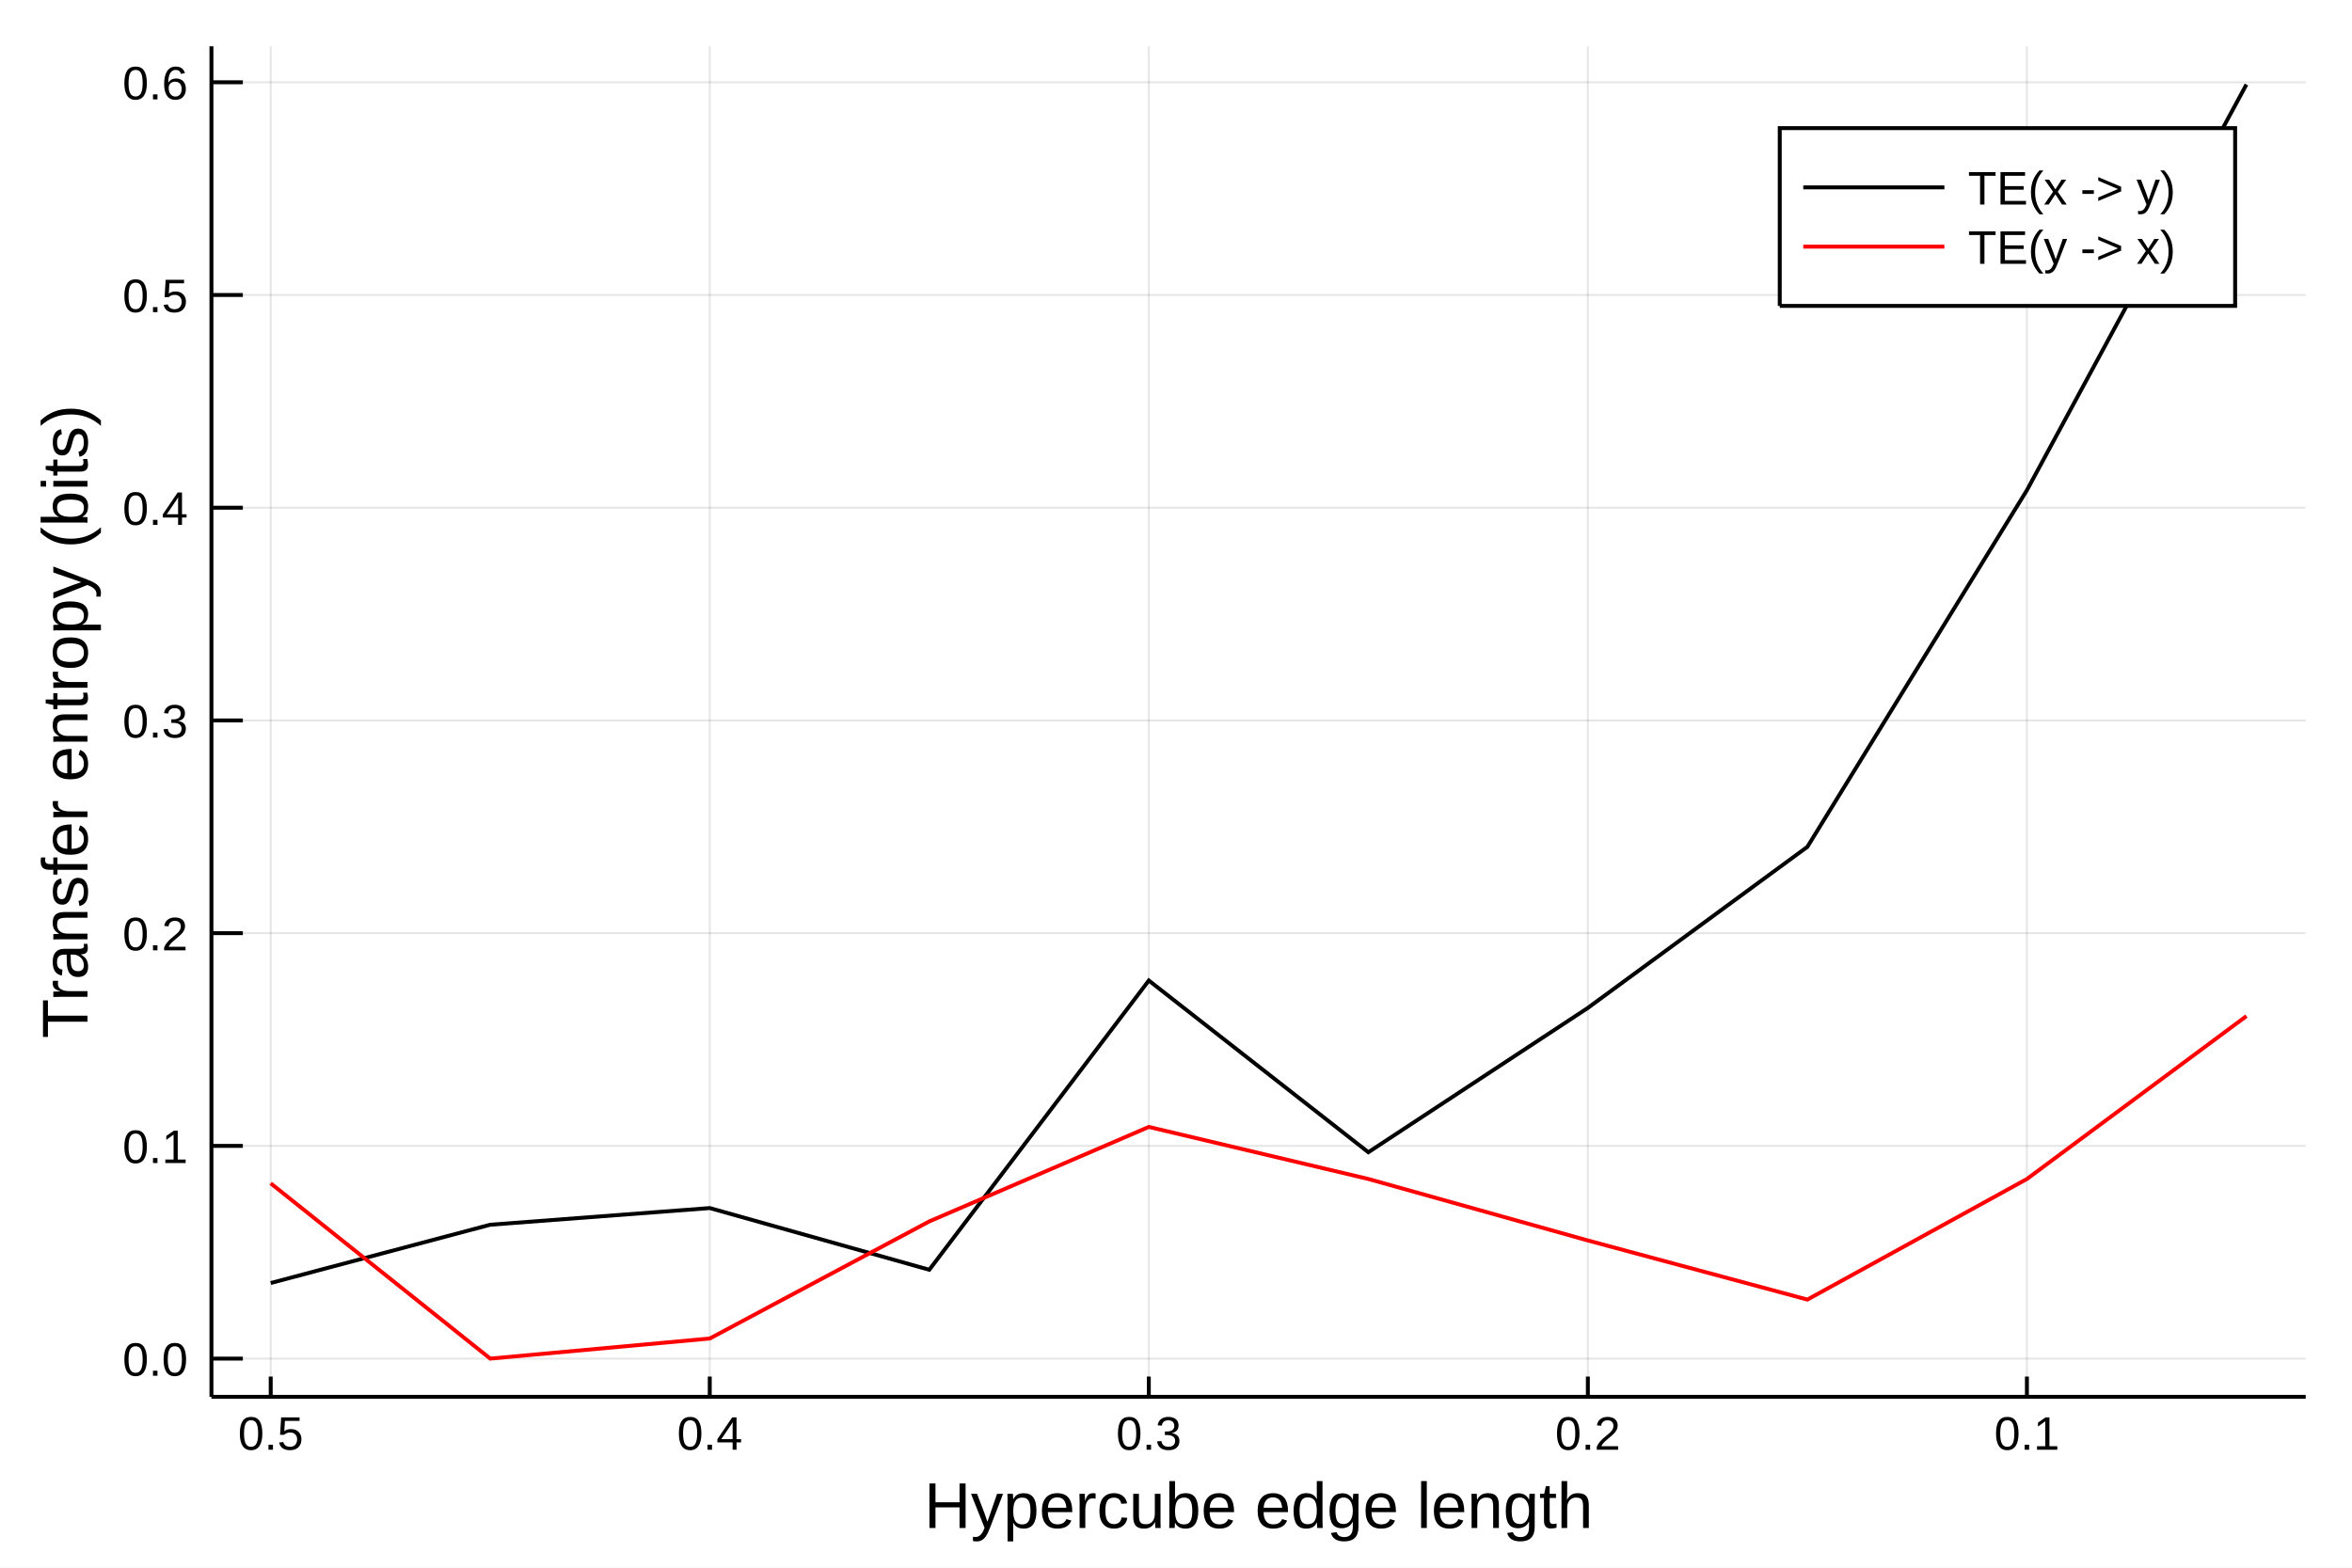
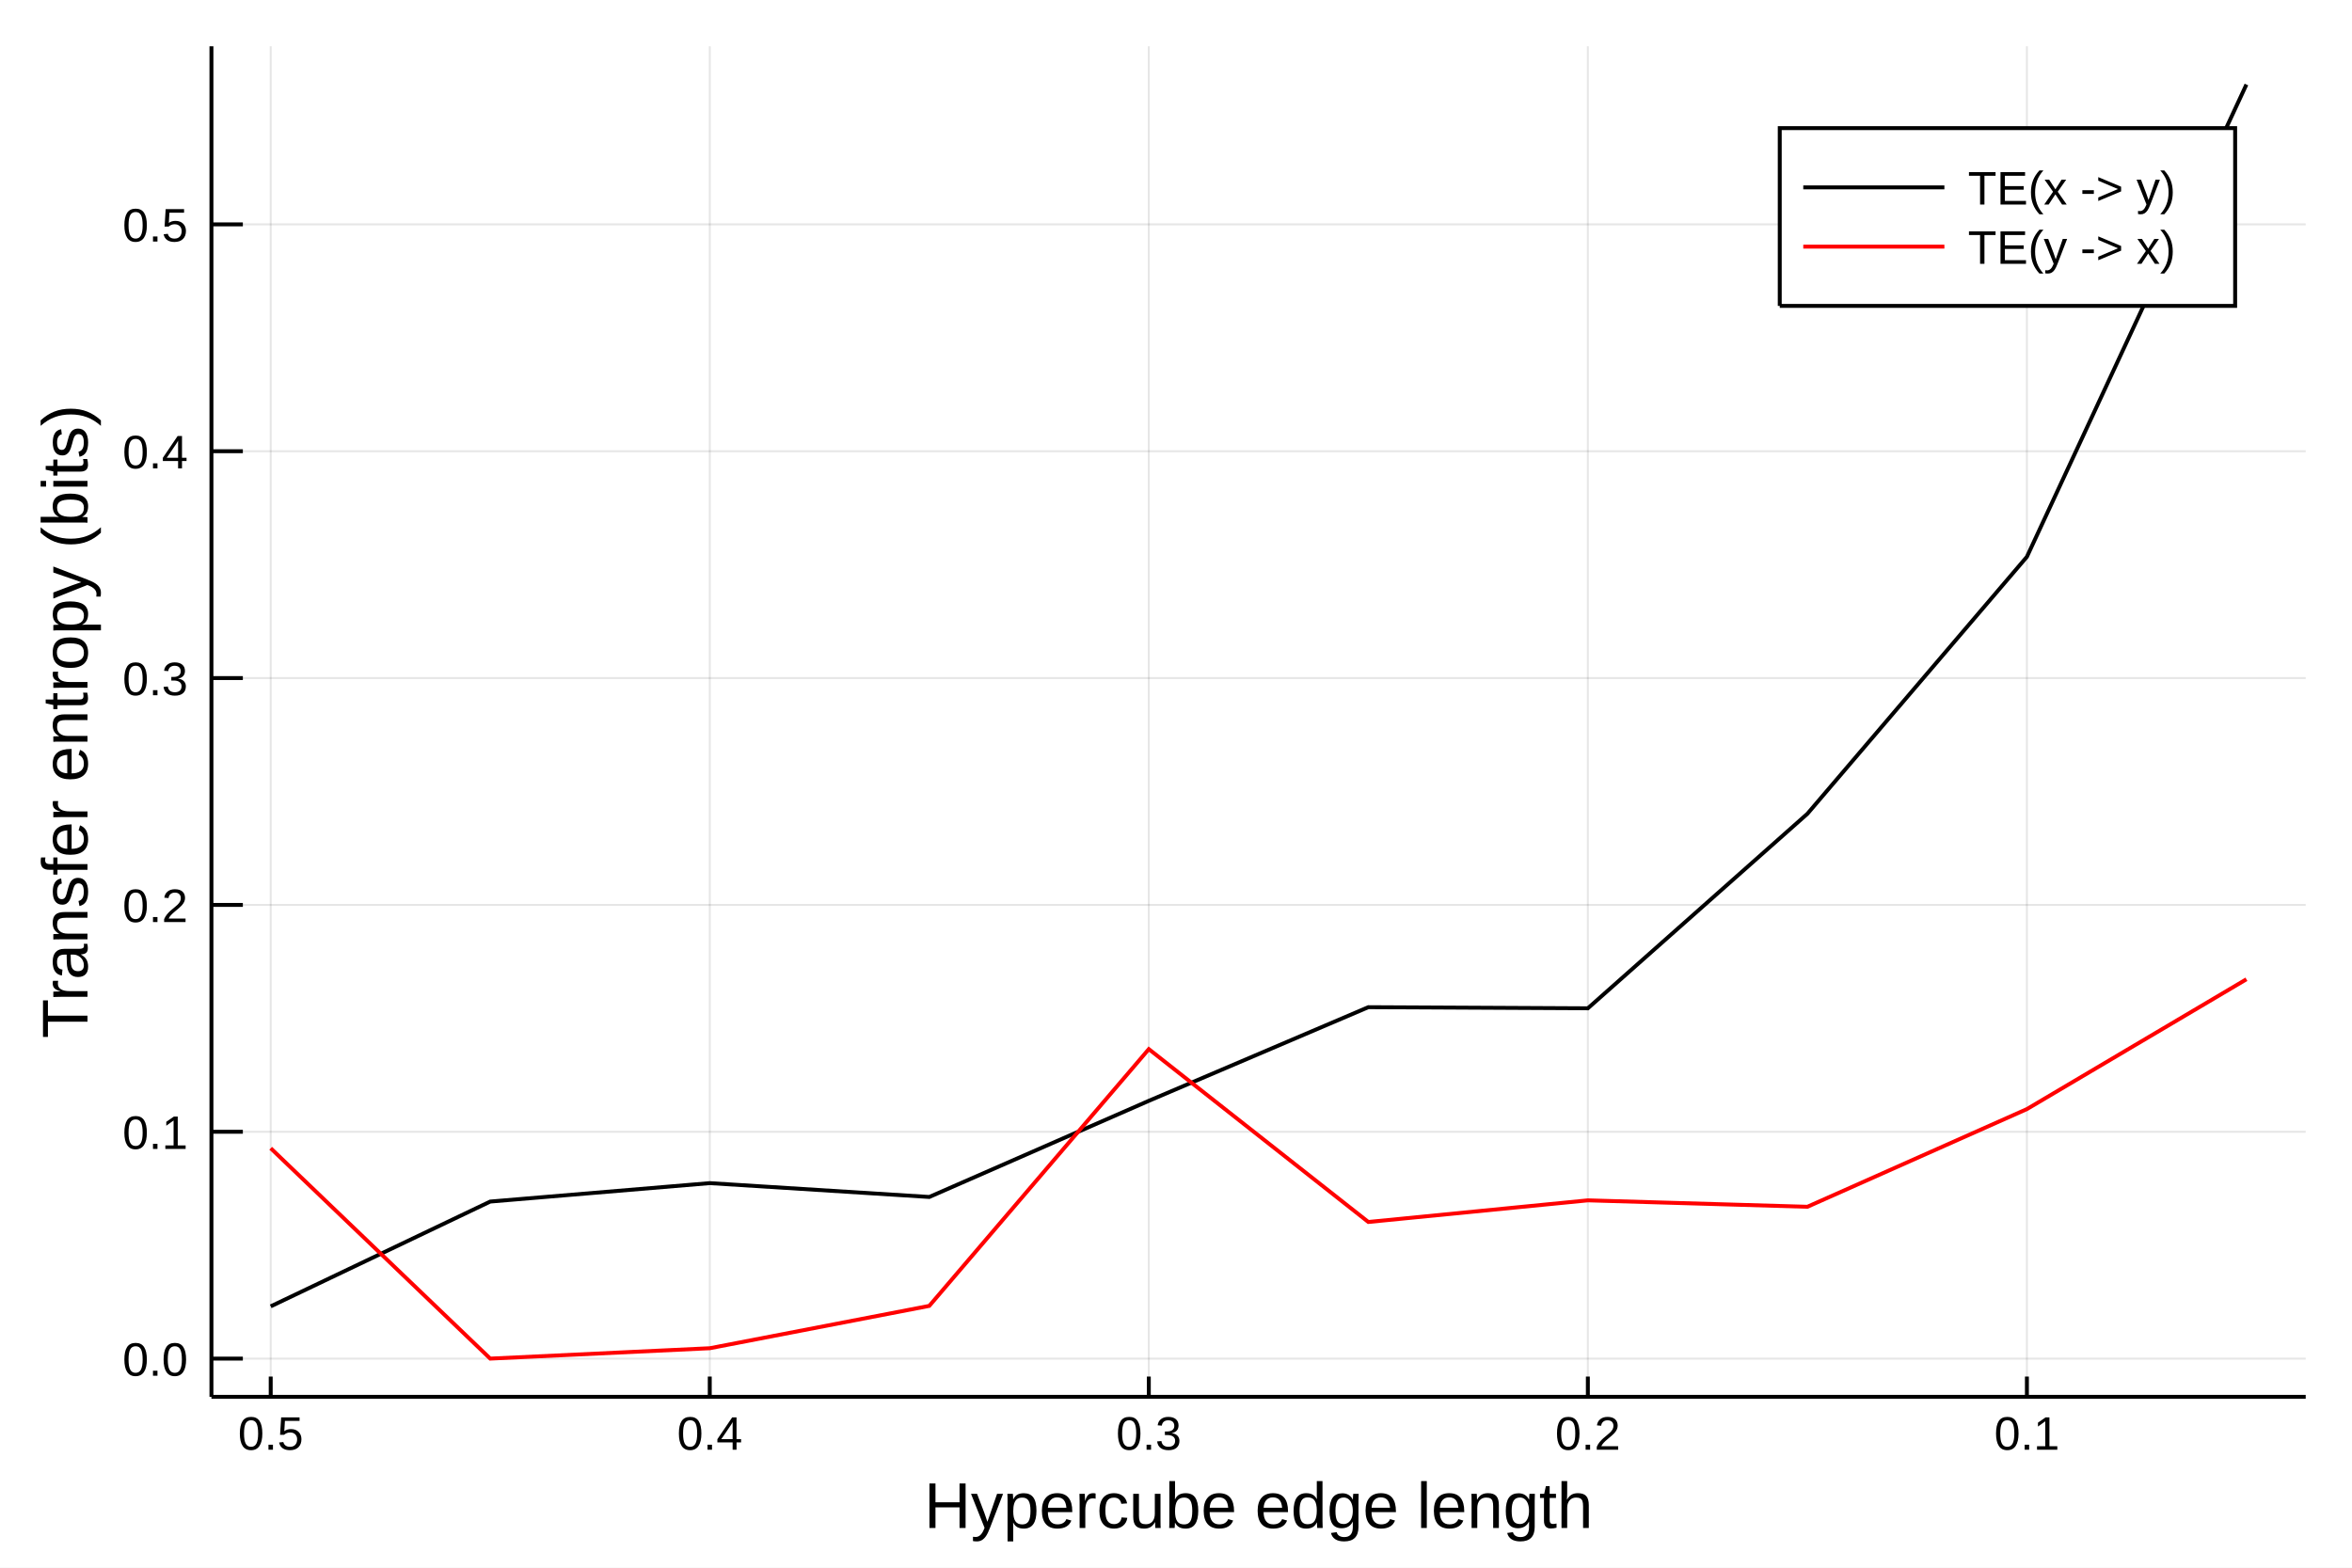
<svg xmlns="http://www.w3.org/2000/svg" width="600" height="400" viewBox="0 0 2400 1600">
  <defs>
-     <clipPath id="clip6800">
+     <clipPath id="clip3600">
      <rect x="0" y="0" width="2400" height="1600" />
    </clipPath>
  </defs>
-   <polygon clip-path="url(#clip6800)" points=" 0,1600 2400,1600 2400,0 0,0    " fill="#ffffff" fill-rule="evenodd" fill-opacity="1" />
+   <polygon clip-path="url(#clip3600)" points=" 0,1600 2400,1600 2400,0 0,0    " fill="#ffffff" fill-rule="evenodd" fill-opacity="1" />
  <defs>
-     <clipPath id="clip6801">
+     <clipPath id="clip3601">
      <rect x="480" y="0" width="1681" height="1600" />
    </clipPath>
  </defs>
-   <polygon clip-path="url(#clip6800)" points=" 215.754,1425.62 2352.76,1425.62 2352.76,47.244 215.754,47.244    " fill="#ffffff" fill-rule="evenodd" fill-opacity="1" />
+   <polygon clip-path="url(#clip3600)" points=" 215.754,1425.62 2352.76,1425.62 2352.76,47.244 215.754,47.244    " fill="#ffffff" fill-rule="evenodd" fill-opacity="1" />
  <defs>
-     <clipPath id="clip6802">
+     <clipPath id="clip3602">
      <rect x="215" y="47" width="2138" height="1379" />
    </clipPath>
  </defs>
-   <polyline clip-path="url(#clip6802)" style="stroke:#000000; stroke-width:2; stroke-opacity:0.1; fill:none" points="   2068.27,1425.62 2068.27,47.244    " />
-   <polyline clip-path="url(#clip6802)" style="stroke:#000000; stroke-width:2; stroke-opacity:0.1; fill:none" points="   1620.26,1425.62 1620.26,47.244    " />
-   <polyline clip-path="url(#clip6802)" style="stroke:#000000; stroke-width:2; stroke-opacity:0.1; fill:none" points="   1172.25,1425.62 1172.25,47.244    " />
-   <polyline clip-path="url(#clip6802)" style="stroke:#000000; stroke-width:2; stroke-opacity:0.1; fill:none" points="   724.244,1425.62 724.244,47.244    " />
-   <polyline clip-path="url(#clip6802)" style="stroke:#000000; stroke-width:2; stroke-opacity:0.1; fill:none" points="   276.235,1425.62 276.235,47.244    " />
-   <polyline clip-path="url(#clip6802)" style="stroke:#000000; stroke-width:2; stroke-opacity:0.1; fill:none" points="   2352.76,1386.61 215.754,1386.61    " />
-   <polyline clip-path="url(#clip6802)" style="stroke:#000000; stroke-width:2; stroke-opacity:0.1; fill:none" points="   2352.76,1169.5 215.754,1169.5    " />
-   <polyline clip-path="url(#clip6802)" style="stroke:#000000; stroke-width:2; stroke-opacity:0.1; fill:none" points="   2352.76,952.393 215.754,952.393    " />
-   <polyline clip-path="url(#clip6802)" style="stroke:#000000; stroke-width:2; stroke-opacity:0.1; fill:none" points="   2352.76,735.285 215.754,735.285    " />
-   <polyline clip-path="url(#clip6802)" style="stroke:#000000; stroke-width:2; stroke-opacity:0.1; fill:none" points="   2352.76,518.177 215.754,518.177    " />
-   <polyline clip-path="url(#clip6802)" style="stroke:#000000; stroke-width:2; stroke-opacity:0.1; fill:none" points="   2352.76,301.069 215.754,301.069    " />
-   <polyline clip-path="url(#clip6802)" style="stroke:#000000; stroke-width:2; stroke-opacity:0.1; fill:none" points="   2352.76,83.962 215.754,83.962    " />
-   <polyline clip-path="url(#clip6800)" style="stroke:#000000; stroke-width:4; stroke-opacity:1; fill:none" points="   2352.76,1425.62 215.754,1425.62    " />
-   <polyline clip-path="url(#clip6800)" style="stroke:#000000; stroke-width:4; stroke-opacity:1; fill:none" points="   215.754,1425.62 215.754,47.244    " />
-   <polyline clip-path="url(#clip6800)" style="stroke:#000000; stroke-width:4; stroke-opacity:1; fill:none" points="   2068.27,1425.62 2068.27,1404.94    " />
-   <polyline clip-path="url(#clip6800)" style="stroke:#000000; stroke-width:4; stroke-opacity:1; fill:none" points="   1620.26,1425.62 1620.26,1404.94    " />
-   <polyline clip-path="url(#clip6800)" style="stroke:#000000; stroke-width:4; stroke-opacity:1; fill:none" points="   1172.25,1425.62 1172.25,1404.94    " />
-   <polyline clip-path="url(#clip6800)" style="stroke:#000000; stroke-width:4; stroke-opacity:1; fill:none" points="   724.244,1425.62 724.244,1404.94    " />
-   <polyline clip-path="url(#clip6800)" style="stroke:#000000; stroke-width:4; stroke-opacity:1; fill:none" points="   276.235,1425.62 276.235,1404.94    " />
-   <polyline clip-path="url(#clip6800)" style="stroke:#000000; stroke-width:4; stroke-opacity:1; fill:none" points="   215.754,1386.61 247.809,1386.61    " />
-   <polyline clip-path="url(#clip6800)" style="stroke:#000000; stroke-width:4; stroke-opacity:1; fill:none" points="   215.754,1169.5 247.809,1169.5    " />
-   <polyline clip-path="url(#clip6800)" style="stroke:#000000; stroke-width:4; stroke-opacity:1; fill:none" points="   215.754,952.393 247.809,952.393    " />
-   <polyline clip-path="url(#clip6800)" style="stroke:#000000; stroke-width:4; stroke-opacity:1; fill:none" points="   215.754,735.285 247.809,735.285    " />
-   <polyline clip-path="url(#clip6800)" style="stroke:#000000; stroke-width:4; stroke-opacity:1; fill:none" points="   215.754,518.177 247.809,518.177    " />
-   <polyline clip-path="url(#clip6800)" style="stroke:#000000; stroke-width:4; stroke-opacity:1; fill:none" points="   215.754,301.069 247.809,301.069    " />
-   <polyline clip-path="url(#clip6800)" style="stroke:#000000; stroke-width:4; stroke-opacity:1; fill:none" points="   215.754,83.962 247.809,83.962    " />
-   <g clip-path="url(#clip6800)">
+   <polyline clip-path="url(#clip3602)" style="stroke:#000000; stroke-width:2; stroke-opacity:0.1; fill:none" points="   2068.27,1425.62 2068.27,47.244    " />
+   <polyline clip-path="url(#clip3602)" style="stroke:#000000; stroke-width:2; stroke-opacity:0.1; fill:none" points="   1620.26,1425.62 1620.26,47.244    " />
+   <polyline clip-path="url(#clip3602)" style="stroke:#000000; stroke-width:2; stroke-opacity:0.1; fill:none" points="   1172.25,1425.62 1172.25,47.244    " />
+   <polyline clip-path="url(#clip3602)" style="stroke:#000000; stroke-width:2; stroke-opacity:0.1; fill:none" points="   724.244,1425.62 724.244,47.244    " />
+   <polyline clip-path="url(#clip3602)" style="stroke:#000000; stroke-width:2; stroke-opacity:0.1; fill:none" points="   276.235,1425.62 276.235,47.244    " />
+   <polyline clip-path="url(#clip3602)" style="stroke:#000000; stroke-width:2; stroke-opacity:0.1; fill:none" points="   2352.76,1386.61 215.754,1386.61    " />
+   <polyline clip-path="url(#clip3602)" style="stroke:#000000; stroke-width:2; stroke-opacity:0.1; fill:none" points="   2352.76,1155.09 215.754,1155.09    " />
+   <polyline clip-path="url(#clip3602)" style="stroke:#000000; stroke-width:2; stroke-opacity:0.1; fill:none" points="   2352.76,923.564 215.754,923.564    " />
+   <polyline clip-path="url(#clip3602)" style="stroke:#000000; stroke-width:2; stroke-opacity:0.1; fill:none" points="   2352.76,692.043 215.754,692.043    " />
+   <polyline clip-path="url(#clip3602)" style="stroke:#000000; stroke-width:2; stroke-opacity:0.1; fill:none" points="   2352.76,460.521 215.754,460.521    " />
+   <polyline clip-path="url(#clip3602)" style="stroke:#000000; stroke-width:2; stroke-opacity:0.1; fill:none" points="   2352.76,228.999 215.754,228.999    " />
+   <polyline clip-path="url(#clip3600)" style="stroke:#000000; stroke-width:4; stroke-opacity:1; fill:none" points="   2352.76,1425.62 215.754,1425.62    " />
+   <polyline clip-path="url(#clip3600)" style="stroke:#000000; stroke-width:4; stroke-opacity:1; fill:none" points="   215.754,1425.62 215.754,47.244    " />
+   <polyline clip-path="url(#clip3600)" style="stroke:#000000; stroke-width:4; stroke-opacity:1; fill:none" points="   2068.27,1425.62 2068.27,1404.94    " />
+   <polyline clip-path="url(#clip3600)" style="stroke:#000000; stroke-width:4; stroke-opacity:1; fill:none" points="   1620.26,1425.62 1620.26,1404.94    " />
+   <polyline clip-path="url(#clip3600)" style="stroke:#000000; stroke-width:4; stroke-opacity:1; fill:none" points="   1172.25,1425.62 1172.25,1404.94    " />
+   <polyline clip-path="url(#clip3600)" style="stroke:#000000; stroke-width:4; stroke-opacity:1; fill:none" points="   724.244,1425.62 724.244,1404.94    " />
+   <polyline clip-path="url(#clip3600)" style="stroke:#000000; stroke-width:4; stroke-opacity:1; fill:none" points="   276.235,1425.62 276.235,1404.94    " />
+   <polyline clip-path="url(#clip3600)" style="stroke:#000000; stroke-width:4; stroke-opacity:1; fill:none" points="   215.754,1386.61 247.809,1386.61    " />
+   <polyline clip-path="url(#clip3600)" style="stroke:#000000; stroke-width:4; stroke-opacity:1; fill:none" points="   215.754,1155.09 247.809,1155.09    " />
+   <polyline clip-path="url(#clip3600)" style="stroke:#000000; stroke-width:4; stroke-opacity:1; fill:none" points="   215.754,923.564 247.809,923.564    " />
+   <polyline clip-path="url(#clip3600)" style="stroke:#000000; stroke-width:4; stroke-opacity:1; fill:none" points="   215.754,692.043 247.809,692.043    " />
+   <polyline clip-path="url(#clip3600)" style="stroke:#000000; stroke-width:4; stroke-opacity:1; fill:none" points="   215.754,460.521 247.809,460.521    " />
+   <polyline clip-path="url(#clip3600)" style="stroke:#000000; stroke-width:4; stroke-opacity:1; fill:none" points="   215.754,228.999 247.809,228.999    " />
+   <g clip-path="url(#clip3600)">
    <text style="fill:#000000; fill-opacity:1; font-family:Arial,Helvetica Neue,Helvetica,sans-serif; font-size:48px; text-anchor:middle;" transform="rotate(0, 2068.27, 1479.62)" x="2068.27" y="1479.62">0.1</text>
  </g>
-   <g clip-path="url(#clip6800)">
+   <g clip-path="url(#clip3600)">
    <text style="fill:#000000; fill-opacity:1; font-family:Arial,Helvetica Neue,Helvetica,sans-serif; font-size:48px; text-anchor:middle;" transform="rotate(0, 1620.26, 1479.62)" x="1620.26" y="1479.62">0.2</text>
  </g>
-   <g clip-path="url(#clip6800)">
+   <g clip-path="url(#clip3600)">
    <text style="fill:#000000; fill-opacity:1; font-family:Arial,Helvetica Neue,Helvetica,sans-serif; font-size:48px; text-anchor:middle;" transform="rotate(0, 1172.25, 1479.62)" x="1172.25" y="1479.62">0.3</text>
  </g>
-   <g clip-path="url(#clip6800)">
+   <g clip-path="url(#clip3600)">
    <text style="fill:#000000; fill-opacity:1; font-family:Arial,Helvetica Neue,Helvetica,sans-serif; font-size:48px; text-anchor:middle;" transform="rotate(0, 724.244, 1479.62)" x="724.244" y="1479.62">0.4</text>
  </g>
-   <g clip-path="url(#clip6800)">
+   <g clip-path="url(#clip3600)">
    <text style="fill:#000000; fill-opacity:1; font-family:Arial,Helvetica Neue,Helvetica,sans-serif; font-size:48px; text-anchor:middle;" transform="rotate(0, 276.235, 1479.62)" x="276.235" y="1479.62">0.5</text>
  </g>
-   <g clip-path="url(#clip6800)">
+   <g clip-path="url(#clip3600)">
    <text style="fill:#000000; fill-opacity:1; font-family:Arial,Helvetica Neue,Helvetica,sans-serif; font-size:48px; text-anchor:end;" transform="rotate(0, 191.754, 1404.11)" x="191.754" y="1404.11">0.0</text>
  </g>
-   <g clip-path="url(#clip6800)">
-     <text style="fill:#000000; fill-opacity:1; font-family:Arial,Helvetica Neue,Helvetica,sans-serif; font-size:48px; text-anchor:end;" transform="rotate(0, 191.754, 1187)" x="191.754" y="1187">0.1</text>
+   <g clip-path="url(#clip3600)">
+     <text style="fill:#000000; fill-opacity:1; font-family:Arial,Helvetica Neue,Helvetica,sans-serif; font-size:48px; text-anchor:end;" transform="rotate(0, 191.754, 1172.59)" x="191.754" y="1172.59">0.1</text>
  </g>
-   <g clip-path="url(#clip6800)">
-     <text style="fill:#000000; fill-opacity:1; font-family:Arial,Helvetica Neue,Helvetica,sans-serif; font-size:48px; text-anchor:end;" transform="rotate(0, 191.754, 969.893)" x="191.754" y="969.893">0.2</text>
+   <g clip-path="url(#clip3600)">
+     <text style="fill:#000000; fill-opacity:1; font-family:Arial,Helvetica Neue,Helvetica,sans-serif; font-size:48px; text-anchor:end;" transform="rotate(0, 191.754, 941.064)" x="191.754" y="941.064">0.2</text>
  </g>
-   <g clip-path="url(#clip6800)">
-     <text style="fill:#000000; fill-opacity:1; font-family:Arial,Helvetica Neue,Helvetica,sans-serif; font-size:48px; text-anchor:end;" transform="rotate(0, 191.754, 752.785)" x="191.754" y="752.785">0.3</text>
+   <g clip-path="url(#clip3600)">
+     <text style="fill:#000000; fill-opacity:1; font-family:Arial,Helvetica Neue,Helvetica,sans-serif; font-size:48px; text-anchor:end;" transform="rotate(0, 191.754, 709.543)" x="191.754" y="709.543">0.3</text>
  </g>
-   <g clip-path="url(#clip6800)">
-     <text style="fill:#000000; fill-opacity:1; font-family:Arial,Helvetica Neue,Helvetica,sans-serif; font-size:48px; text-anchor:end;" transform="rotate(0, 191.754, 535.677)" x="191.754" y="535.677">0.4</text>
+   <g clip-path="url(#clip3600)">
+     <text style="fill:#000000; fill-opacity:1; font-family:Arial,Helvetica Neue,Helvetica,sans-serif; font-size:48px; text-anchor:end;" transform="rotate(0, 191.754, 478.021)" x="191.754" y="478.021">0.4</text>
  </g>
-   <g clip-path="url(#clip6800)">
-     <text style="fill:#000000; fill-opacity:1; font-family:Arial,Helvetica Neue,Helvetica,sans-serif; font-size:48px; text-anchor:end;" transform="rotate(0, 191.754, 318.569)" x="191.754" y="318.569">0.5</text>
+   <g clip-path="url(#clip3600)">
+     <text style="fill:#000000; fill-opacity:1; font-family:Arial,Helvetica Neue,Helvetica,sans-serif; font-size:48px; text-anchor:end;" transform="rotate(0, 191.754, 246.499)" x="191.754" y="246.499">0.5</text>
  </g>
-   <g clip-path="url(#clip6800)">
-     <text style="fill:#000000; fill-opacity:1; font-family:Arial,Helvetica Neue,Helvetica,sans-serif; font-size:48px; text-anchor:end;" transform="rotate(0, 191.754, 101.462)" x="191.754" y="101.462">0.6</text>
-   </g>
-   <g clip-path="url(#clip6800)">
+   <g clip-path="url(#clip3600)">
    <text style="fill:#000000; fill-opacity:1; font-family:Arial,Helvetica Neue,Helvetica,sans-serif; font-size:66px; text-anchor:middle;" transform="rotate(0, 1284.25, 1559.48)" x="1284.25" y="1559.48">Hypercube edge length</text>
  </g>
-   <g clip-path="url(#clip6800)">
+   <g clip-path="url(#clip3600)">
    <text style="fill:#000000; fill-opacity:1; font-family:Arial,Helvetica Neue,Helvetica,sans-serif; font-size:66px; text-anchor:middle;" transform="rotate(-90, 89.2861, 736.431)" x="89.286" y="736.431">Transfer entropy (bits)</text>
  </g>
-   <polyline clip-path="url(#clip6802)" style="stroke:#000000; stroke-width:4; stroke-opacity:1; fill:none" points="   2292.27,86.255 2068.27,500.324 1844.27,864.287 1620.26,1028.69 1396.26,1175.99 1172.25,1000.73 948.248,1295.94 724.244,1232.97 500.24,1249.96 276.235,1309.46       " />
-   <polyline clip-path="url(#clip6802)" style="stroke:#ff0000; stroke-width:4; stroke-opacity:1; fill:none" points="   2292.27,1037.04 2068.27,1203.3 1844.27,1326.36 1620.26,1266.05 1396.26,1203.28 1172.25,1150.17 948.248,1246.58 724.244,1366.1 500.24,1386.61 276.235,1207.72       " />
-   <polygon clip-path="url(#clip6800)" points=" 1816.07,312.204 2280.76,312.204 2280.76,130.764 1816.07,130.764    " fill="#ffffff" fill-rule="evenodd" fill-opacity="1" />
-   <polyline clip-path="url(#clip6800)" style="stroke:#000000; stroke-width:4; stroke-opacity:1; fill:none" points="   1816.07,312.204 2280.76,312.204 2280.76,130.764 1816.07,130.764 1816.07,312.204    " />
-   <polyline clip-path="url(#clip6800)" style="stroke:#000000; stroke-width:4; stroke-opacity:1; fill:none" points="   1840.07,191.244 1984.07,191.244    " />
-   <g clip-path="url(#clip6800)">
+   <polyline clip-path="url(#clip3602)" style="stroke:#000000; stroke-width:4; stroke-opacity:1; fill:none" points="   2292.27,86.255 2068.27,568.262 1844.27,830.559 1620.26,1029.08 1396.26,1027.95 1172.25,1123.52 948.248,1221.64 724.244,1207.52 500.24,1226.33 276.235,1333.27       " />
+   <polyline clip-path="url(#clip3602)" style="stroke:#ff0000; stroke-width:4; stroke-opacity:1; fill:none" points="   2292.27,999.459 2068.27,1131.95 1844.27,1231.65 1620.26,1225.09 1396.26,1247.16 1172.25,1070.75 948.248,1332.8 724.244,1376.02 500.24,1386.61 276.235,1171.92       " />
+   <polygon clip-path="url(#clip3600)" points=" 1816.07,312.204 2280.76,312.204 2280.76,130.764 1816.07,130.764    " fill="#ffffff" fill-rule="evenodd" fill-opacity="1" />
+   <polyline clip-path="url(#clip3600)" style="stroke:#000000; stroke-width:4; stroke-opacity:1; fill:none" points="   1816.07,312.204 2280.76,312.204 2280.76,130.764 1816.07,130.764 1816.07,312.204    " />
+   <polyline clip-path="url(#clip3600)" style="stroke:#000000; stroke-width:4; stroke-opacity:1; fill:none" points="   1840.07,191.244 1984.07,191.244    " />
+   <g clip-path="url(#clip3600)">
    <text style="fill:#000000; fill-opacity:1; font-family:Arial,Helvetica Neue,Helvetica,sans-serif; font-size:48px; text-anchor:start;" transform="rotate(0, 2008.07, 208.744)" x="2008.07" y="208.744">TE(x -&gt; y)</text>
  </g>
-   <polyline clip-path="url(#clip6800)" style="stroke:#ff0000; stroke-width:4; stroke-opacity:1; fill:none" points="   1840.07,251.724 1984.07,251.724    " />
-   <g clip-path="url(#clip6800)">
+   <polyline clip-path="url(#clip3600)" style="stroke:#ff0000; stroke-width:4; stroke-opacity:1; fill:none" points="   1840.07,251.724 1984.07,251.724    " />
+   <g clip-path="url(#clip3600)">
    <text style="fill:#000000; fill-opacity:1; font-family:Arial,Helvetica Neue,Helvetica,sans-serif; font-size:48px; text-anchor:start;" transform="rotate(0, 2008.07, 269.224)" x="2008.07" y="269.224">TE(y -&gt; x)</text>
  </g>
</svg>
